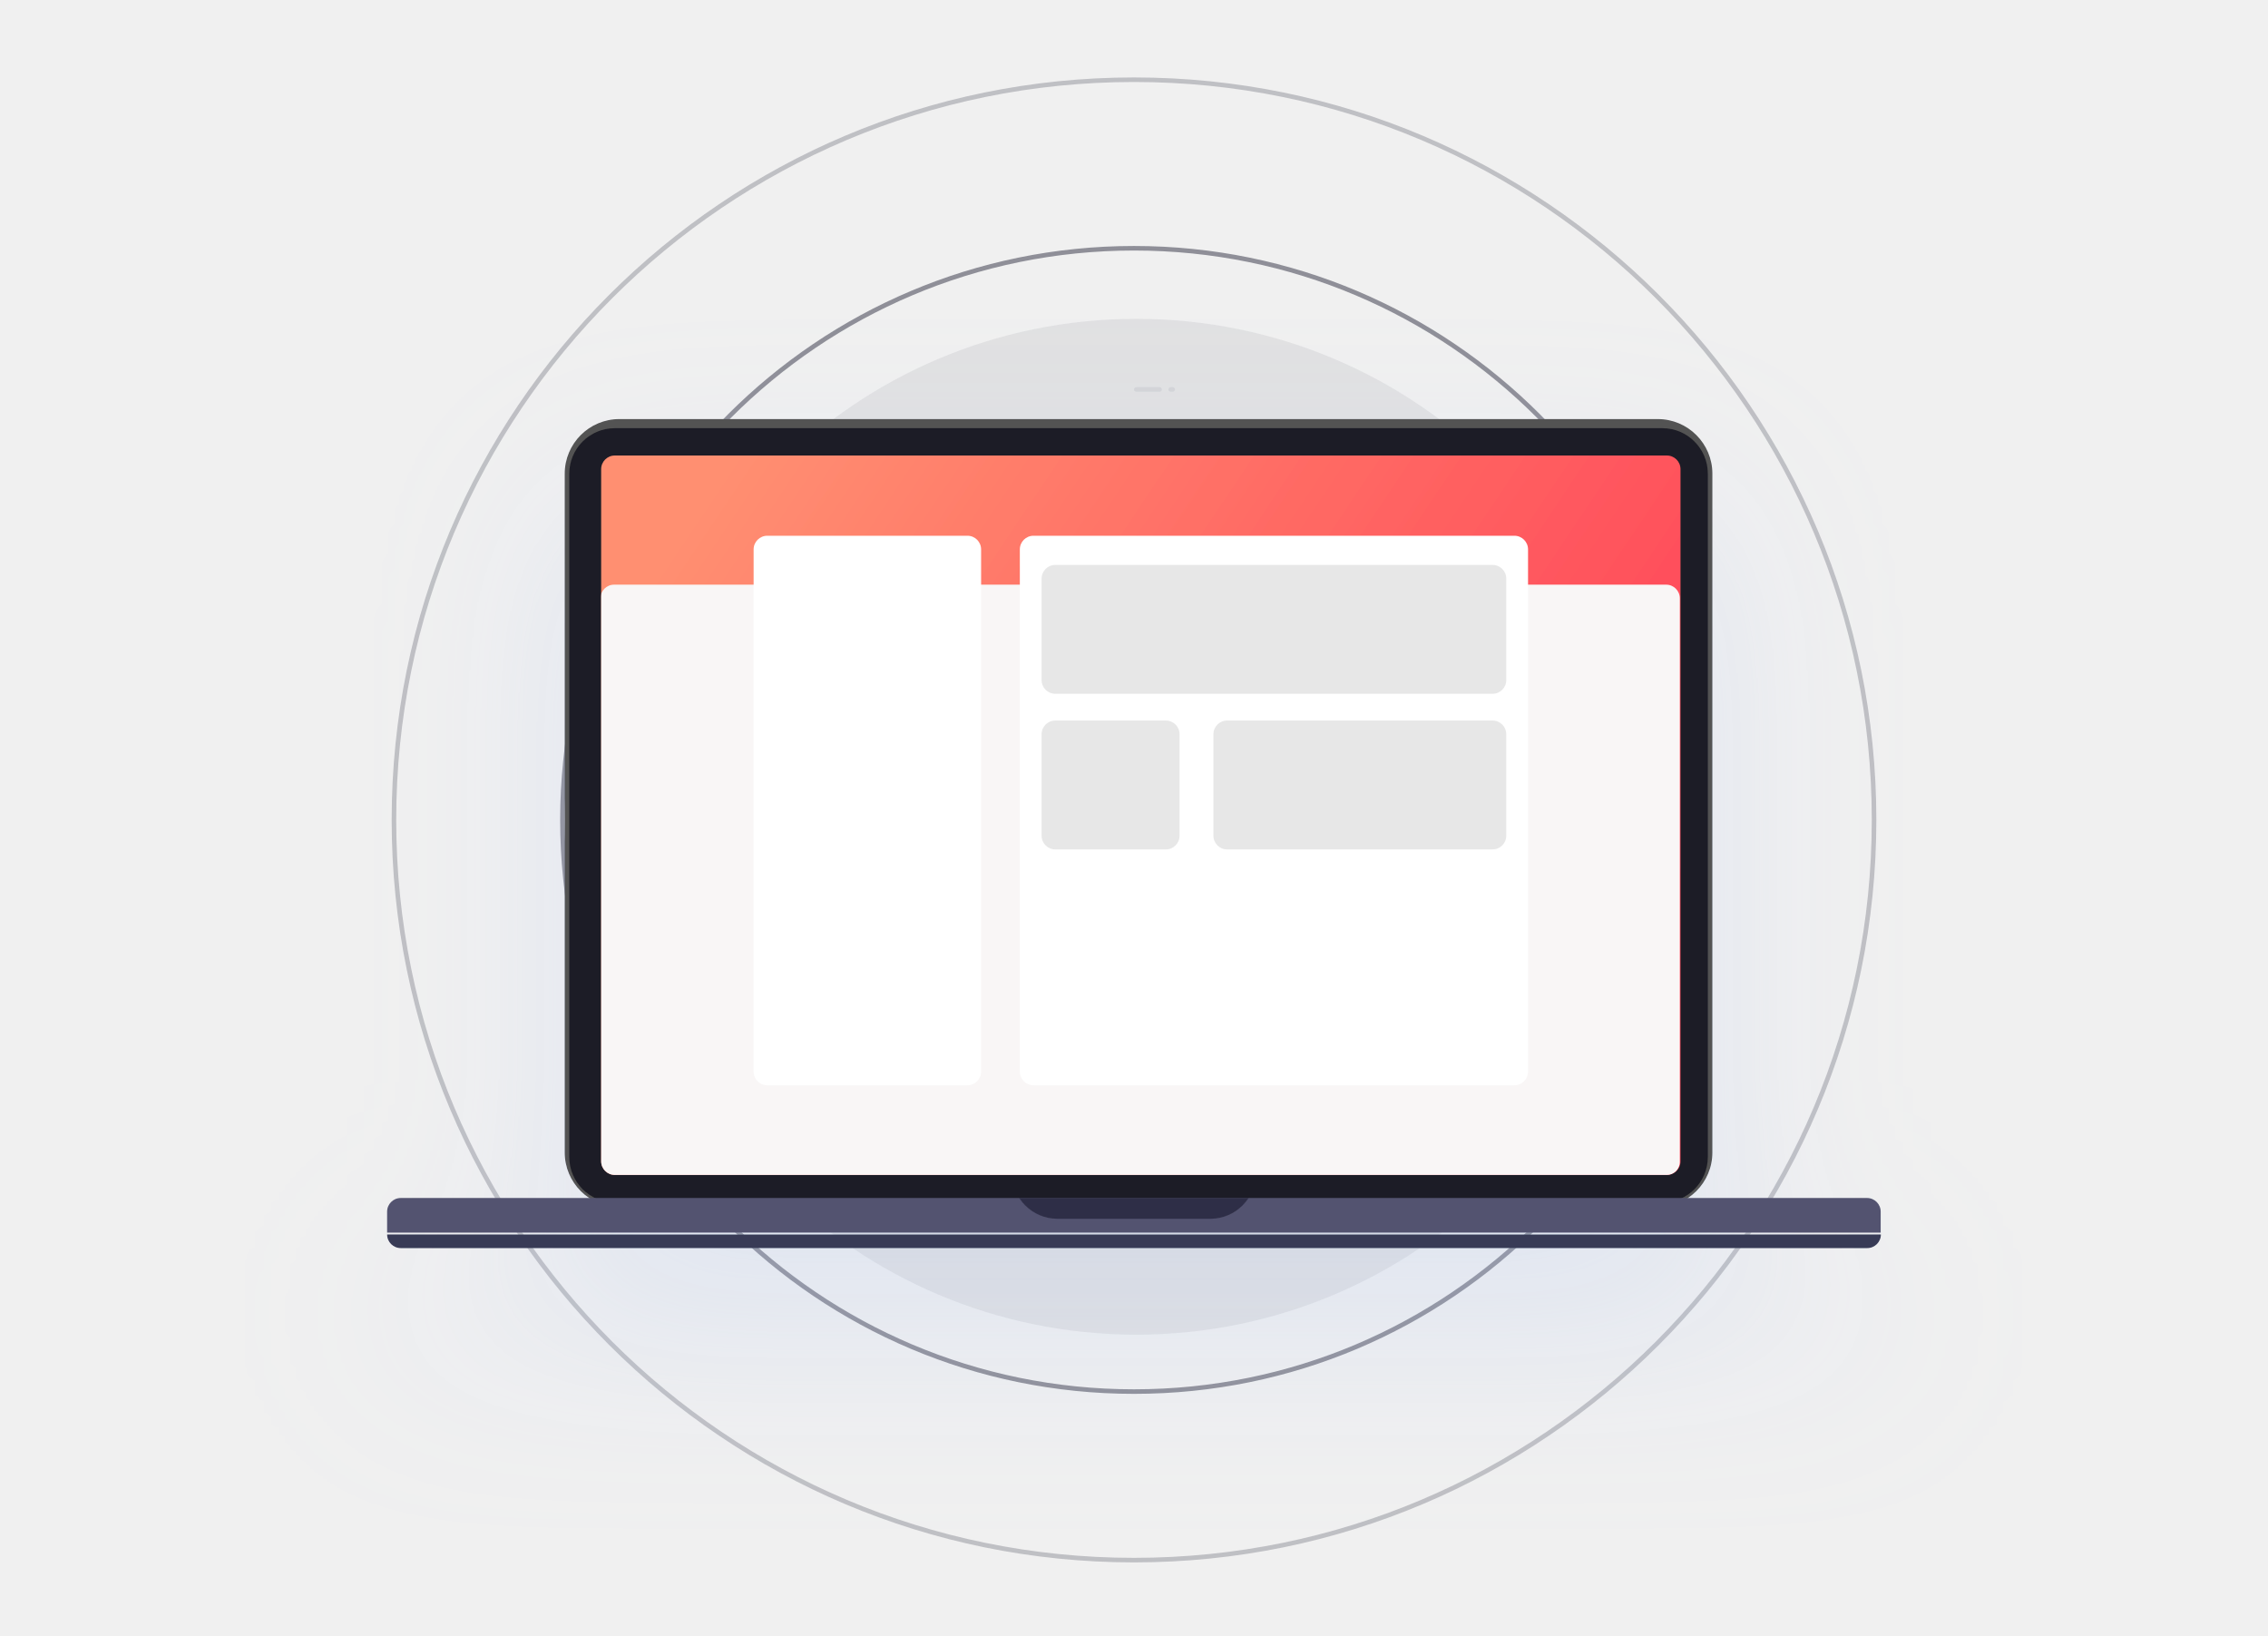
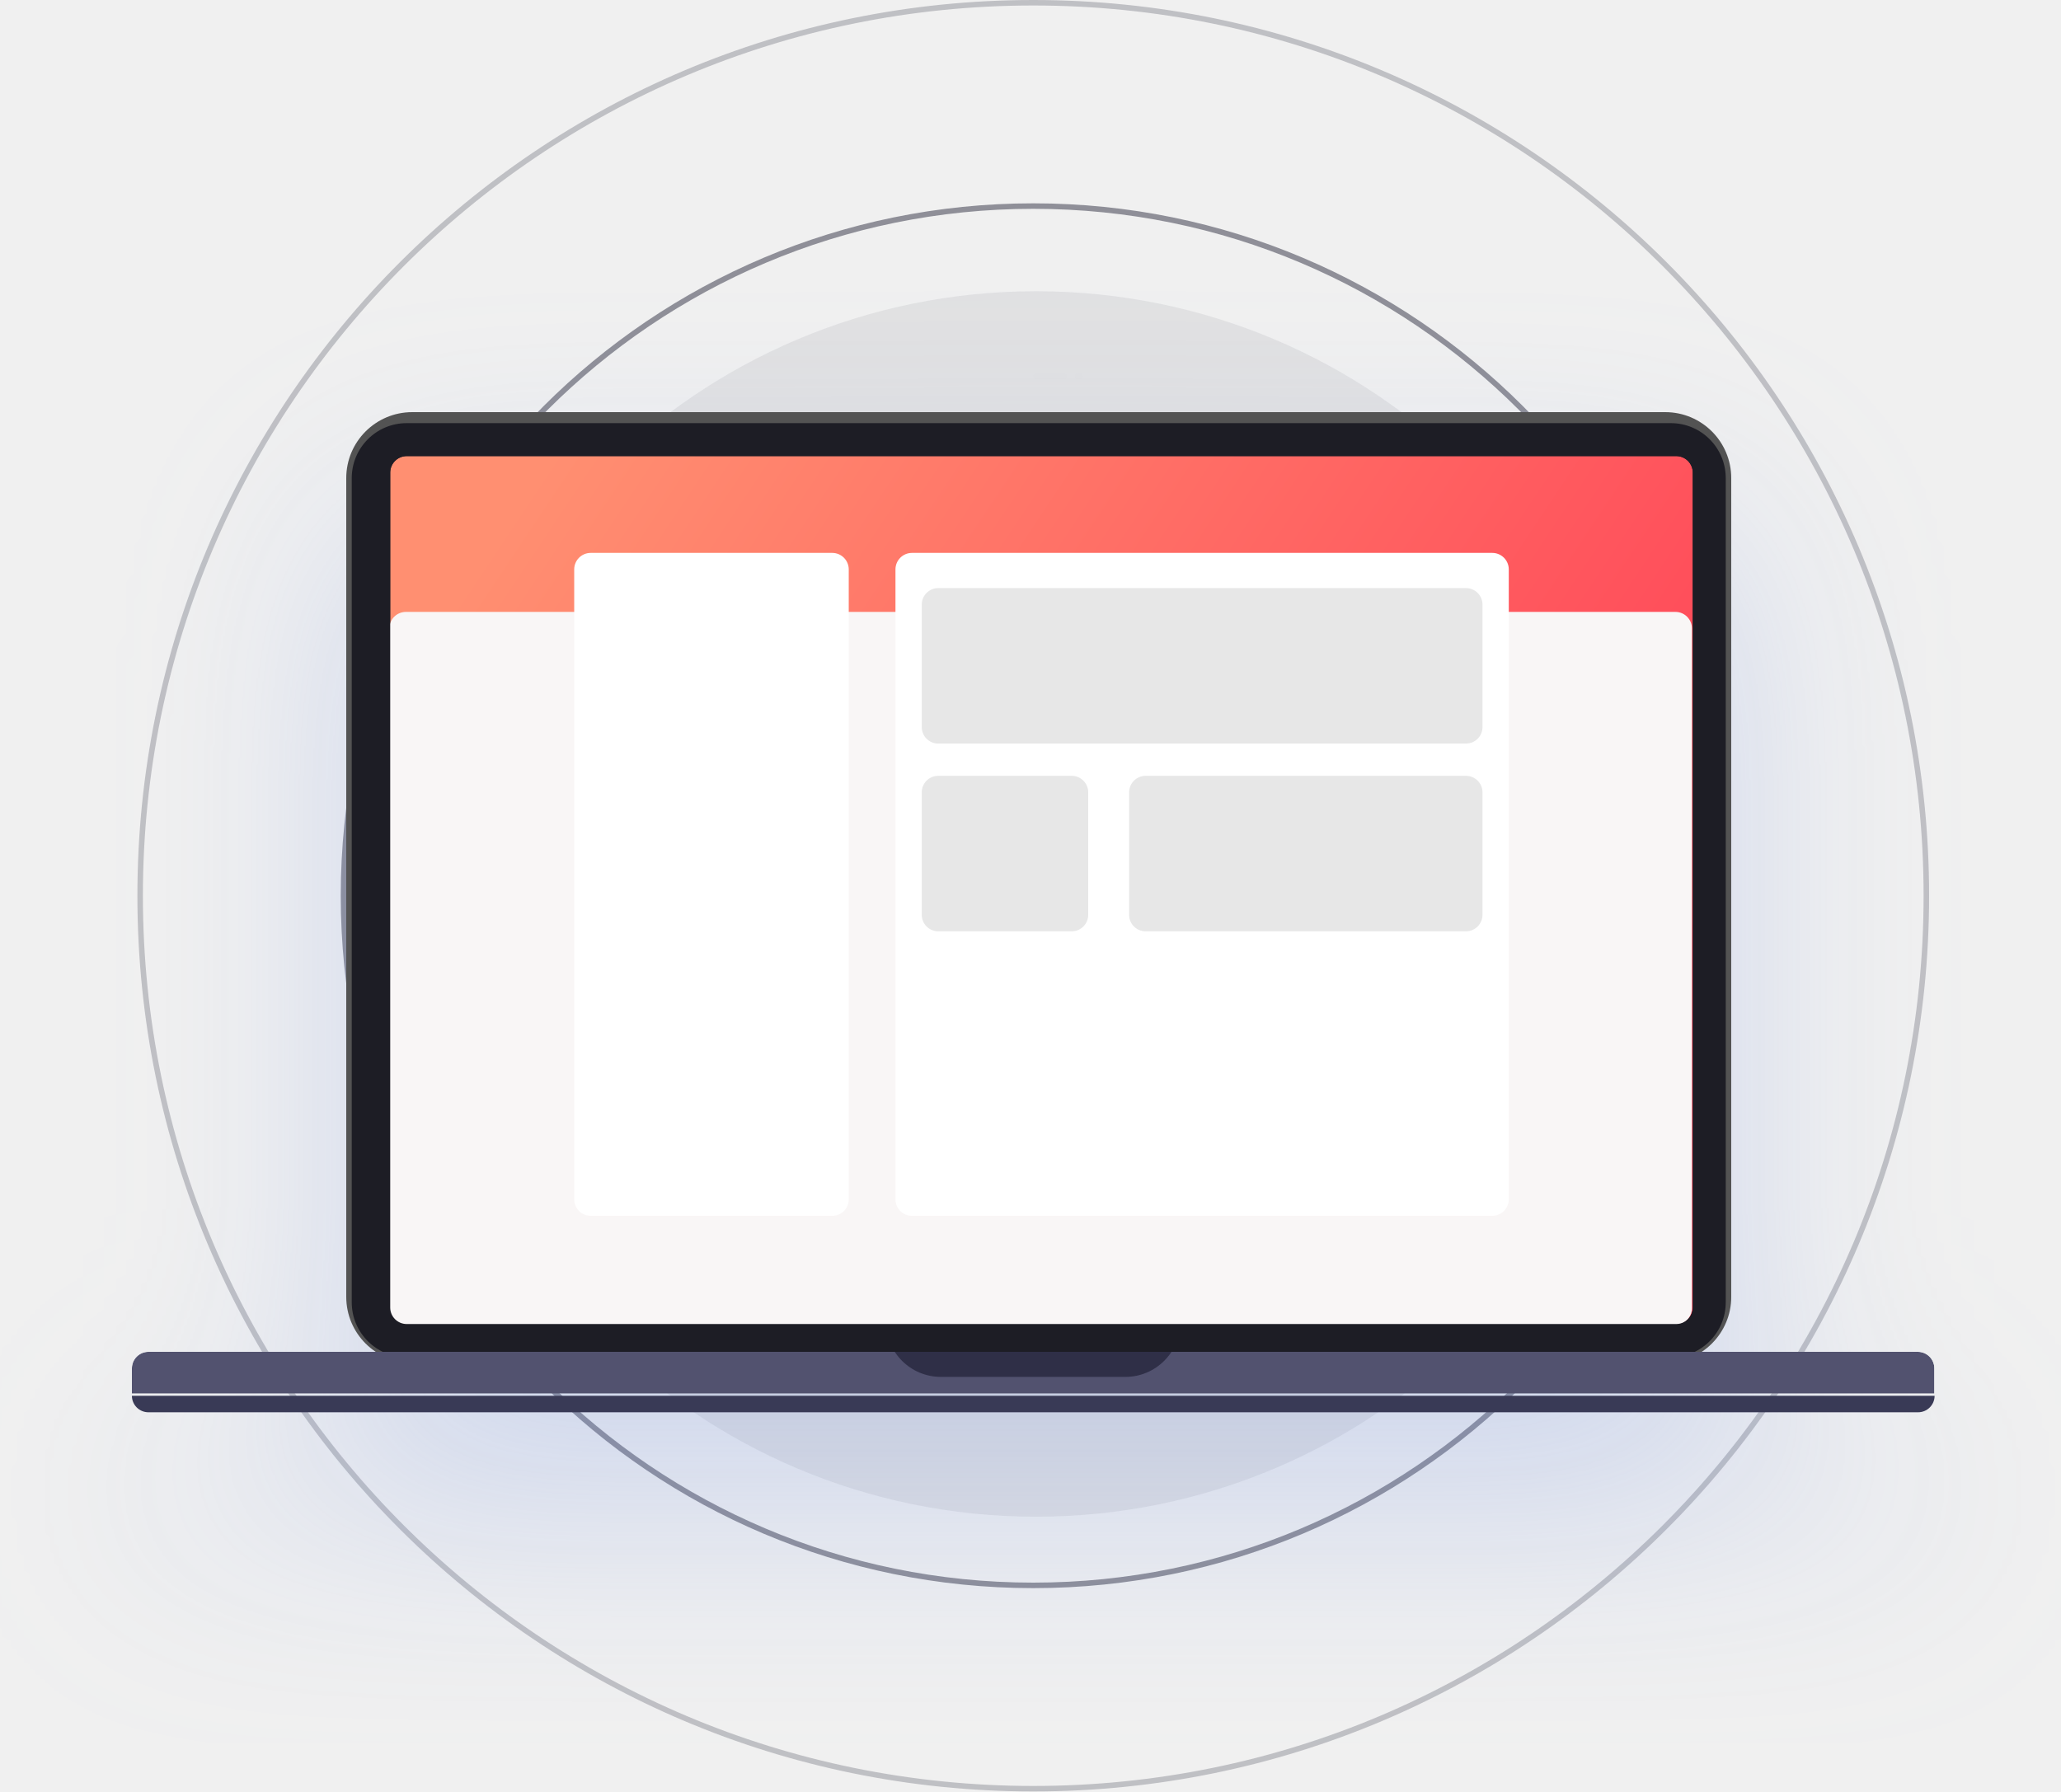
- <svg xmlns="http://www.w3.org/2000/svg" xmlns:xlink="http://www.w3.org/1999/xlink" width="498" height="359">
+ <svg xmlns="http://www.w3.org/2000/svg" width="375" height="326" viewBox="0 0 375 326" fill="none">
+   <path opacity="0.08" d="M300 164.5C300 226.08 250.08 276 188.5 276C126.92 276 77 226.08 77 164.5C77 102.92 126.92 53 188.5 53C250.08 53 300 102.92 300 164.5Z" fill="#2D2E40" />
+   <path opacity="0.5" d="M313.5 163C313.5 232.312 257.312 288.5 188 288.5C118.688 288.5 62.5 232.312 62.5 163C62.5 93.688 118.688 37.5 188 37.5C257.312 37.5 313.5 93.688 313.5 163Z" stroke="#2D2E40" />
+   <path opacity="0.25" d="M350.5 163C350.5 252.746 277.746 325.5 188 325.5C98.254 325.5 25.5 252.746 25.5 163C25.5 73.254 98.254 0.5 188 0.5C277.746 0.5 350.5 73.254 350.5 163Z" stroke="#2D2E40" />
+   <g filter="url(#filter0_d_17_94)">
+     <path d="M303 75H75C68.373 75 63 80.373 63 87V236C63 242.627 68.373 248 75 248H303C309.627 248 315 242.627 315 236V87C315 80.373 309.627 75 303 75Z" fill="#535353" />
+     <path d="M304 77H74C68.477 77 64 81.477 64 87V237C64 242.523 68.477 247 74 247H304C309.523 247 314 242.523 314 237V87C314 81.477 309.523 77 304 77Z" fill="#1D1D25" />
+     <mask id="mask0_17_94" style="mask-type:alpha" maskUnits="userSpaceOnUse" x="71" y="83" width="237" height="158">
+       <path d="M305 83H74C72.343 83 71 84.343 71 86V237.94C71 239.597 72.343 240.94 74 240.94H305C306.657 240.94 308 239.597 308 237.94V86C308 84.343 306.657 83 305 83Z" fill="white" />
+     </mask>
+     <g mask="url(#mask0_17_94)">
+       <path d="M305 83H74C72.343 83 71 84.343 71 86V237.94C71 239.597 72.343 240.94 74 240.94H305C306.657 240.94 308 239.597 308 237.94V86C308 84.343 306.657 83 305 83Z" fill="url(#paint0_linear_17_94)" />
+       <path d="M304.848 111.352H73.848C72.191 111.352 70.848 112.695 70.848 114.352V238.061C70.848 239.718 72.191 241.061 73.848 241.061H304.848C306.505 241.061 307.848 239.718 307.848 238.061V114.352C307.848 112.695 306.505 111.352 304.848 111.352Z" fill="#F9F6F6" />
+       <path d="M151.429 100.615H107.478C105.821 100.615 104.478 101.958 104.478 103.615V218.25C104.478 219.907 105.821 221.25 107.478 221.25H151.429C153.086 221.25 154.429 219.907 154.429 218.25V103.615C154.429 101.958 153.086 100.615 151.429 100.615Z" fill="white" />
+       <path d="M271.523 100.615H165.931C164.274 100.615 162.931 101.958 162.931 103.615V218.25C162.931 219.907 164.274 221.25 165.931 221.25H271.523C273.18 221.25 274.523 219.907 274.523 218.25V103.615C274.523 101.958 273.18 100.615 271.523 100.615Z" fill="white" />
+       <path d="M266.74 107.02H170.713C169.056 107.02 167.713 108.363 167.713 110.02V132.311C167.713 133.968 169.056 135.311 170.713 135.311H266.74C268.397 135.311 269.74 133.968 269.74 132.311V110.02C269.74 108.363 268.397 107.02 266.74 107.02Z" fill="#E7E7E7" />
+       <path d="M195.002 141.183H170.713C169.056 141.183 167.713 142.526 167.713 144.183V166.474C167.713 168.131 169.056 169.474 170.713 169.474H195.002C196.659 169.474 198.002 168.131 198.002 166.474V144.183C198.002 142.526 196.659 141.183 195.002 141.183Z" fill="#E7E7E7" />
+       <path d="M266.74 141.183H208.442C206.786 141.183 205.442 142.526 205.442 144.183V166.474C205.442 168.131 206.786 169.474 208.442 169.474H266.74C268.397 169.474 269.74 168.131 269.74 166.474V144.183C269.74 142.526 268.397 141.183 266.74 141.183Z" fill="#E7E7E7" />
+     </g>
+     <g opacity="0.098">
+       <path opacity="0.098" d="M193.62 68H188.5C188.224 68 188 68.224 188 68.5C188 68.776 188.224 69 188.5 69H193.62C193.896 69 194.12 68.776 194.12 68.5C194.12 68.224 193.896 68 193.62 68Z" fill="#4A5166" />
+       <path opacity="0.098" d="M196.5 68H196.06C195.784 68 195.56 68.224 195.56 68.5C195.56 68.776 195.784 69 196.06 69H196.5C196.776 69 197 68.776 197 68.5C197 68.224 196.776 68 196.5 68Z" fill="#4A5166" />
+     </g>
+     <mask id="mask1_17_94" style="mask-type:alpha" maskUnits="userSpaceOnUse" x="24" y="246" width="328" height="8">
+       <path d="M27 246H348.953C349.749 246 350.512 246.316 351.074 246.879C351.637 247.441 351.953 248.204 351.953 249V253.602H24V249C24 248.204 24.316 247.441 24.879 246.879C25.441 246.316 26.204 246 27 246V246Z" fill="white" />
+     </mask>
+     <g mask="url(#mask1_17_94)">
+       <path d="M27 246H348.953C349.749 246 350.512 246.316 351.074 246.879C351.637 247.441 351.953 248.204 351.953 249V253.602H24V249C24 248.204 24.316 247.441 24.879 246.879C25.441 246.316 26.204 246 27 246V246Z" fill="#52526F" />
+       <path d="M204.76 227.374H171.193C165.67 227.374 161.193 231.851 161.193 237.374V240.561C161.193 246.084 165.67 250.561 171.193 250.561H204.76C210.283 250.561 214.76 246.084 214.76 240.561V237.374C214.76 231.851 210.283 227.374 204.76 227.374Z" fill="#2F2F47" />
+     </g>
+     <path d="M24 254H352C352 254.796 351.684 255.559 351.121 256.121C350.559 256.684 349.796 257 349 257H27C26.204 257 25.441 256.684 24.879 256.121C24.316 255.559 24 254.796 24 254V254Z" fill="#393A56" />
+   </g>
  <defs>
-     <linearGradient x1="0%" y1="27.795%" x2="100%" y2="72.205%" id="c">
-       <stop stop-color="#FF8F71" offset="0%" />
-       <stop stop-color="#FF3E55" offset="100%" />
+     <filter id="filter0_d_17_94" x="-16" y="48" width="408" height="269" filterUnits="userSpaceOnUse" color-interpolation-filters="sRGB">
+       <feFlood flood-opacity="0" result="BackgroundImageFix" />
+       <feColorMatrix in="SourceAlpha" type="matrix" values="0 0 0 0 0 0 0 0 0 0 0 0 0 0 0 0 0 0 127 0" result="hardAlpha" />
+       <feOffset dy="20" />
+       <feGaussianBlur stdDeviation="20" />
+       <feColorMatrix type="matrix" values="0 0 0 0 0.422 0 0 0 0 0.554 0 0 0 0 0.894 0 0 0 0.243 0" />
+       <feBlend mode="normal" in2="BackgroundImageFix" result="effect1_dropShadow_17_94" />
+       <feBlend mode="normal" in="SourceGraphic" in2="effect1_dropShadow_17_94" result="shape" />
+     </filter>
+     <linearGradient id="paint0_linear_17_94" x1="71" y1="126.899" x2="267.485" y2="257.837" gradientUnits="userSpaceOnUse">
+       <stop stop-color="#FF8F71" />
+       <stop offset="1" stop-color="#FF3E55" />
    </linearGradient>
-     <filter x="-35.1%" y="-60.8%" width="170.1%" height="221.7%" filterUnits="objectBoundingBox" id="a">
-       <feOffset dy="20" in="SourceAlpha" result="shadowOffsetOuter1" />
-       <feGaussianBlur stdDeviation="20" in="shadowOffsetOuter1" result="shadowBlurOuter1" />
-       <feColorMatrix values="0 0 0 0 0.422 0 0 0 0 0.554 0 0 0 0 0.894 0 0 0 0.243 0" in="shadowBlurOuter1" result="shadowMatrixOuter1" />
-       <feMerge>
-         <feMergeNode in="shadowMatrixOuter1" />
-         <feMergeNode in="SourceGraphic" />
-       </feMerge>
-     </filter>
-     <rect id="b" x="0" y="0" width="237" height="157.94" rx="3" />
-     <path d="M3 0h321.953a3 3 0 013 3v4.602H0V3a3 3 0 013-3z" id="e" />
  </defs>
-   <g fill="none" fill-rule="evenodd">
-     <g transform="translate(86 17)">
-       <rect fill="#2D2E40" opacity=".08" transform="matrix(1 0 0 -1 0 329)" x="52" y="53" width="223" height="223" rx="111.5" />
-       <rect stroke="#2D2E40" opacity=".5" transform="matrix(1 0 0 -1 0 326)" x="37.5" y="37.5" width="251" height="251" rx="125.5" />
-       <rect stroke="#2D2E40" opacity=".25" transform="matrix(1 0 0 -1 0 326)" x=".5" y=".5" width="325" height="325" rx="162.5" />
-     </g>
-     <g filter="url(#a)" transform="translate(85 85)">
-       <rect fill="#535353" fill-rule="nonzero" x="39" y="7" width="252" height="173" rx="12" />
-       <rect fill="#1D1D25" fill-rule="nonzero" x="40" y="9" width="250" height="170" rx="10" />
-       <g transform="translate(47 15)">
-         <mask id="d" fill="#fff">
-           <use xlink:href="#b" />
-         </mask>
-         <use fill="url(#c)" fill-rule="nonzero" xlink:href="#b" />
-         <rect fill="#F9F6F6" fill-rule="nonzero" mask="url(#d)" x="-.152" y="28.352" width="237" height="129.709" rx="3" />
-         <g mask="url(#d)" fill-rule="nonzero">
-           <g transform="translate(33.478 17.615)">
-             <rect fill="#FFF" width="49.951" height="120.635" rx="3" />
-             <rect fill="#FFF" x="58.453" width="111.592" height="120.635" rx="3" />
-             <rect fill="#E7E7E7" x="63.235" y="6.405" width="102.027" height="28.291" rx="3" />
-             <rect fill="#E7E7E7" x="63.235" y="40.568" width="30.289" height="28.291" rx="3" />
-             <rect fill="#E7E7E7" x="100.964" y="40.568" width="64.298" height="28.291" rx="3" />
-           </g>
-         </g>
-       </g>
-       <g transform="translate(164)" fill="#4A5166" fill-rule="nonzero" opacity=".098">
-         <rect width="6.12" height="1" rx=".5" />
-         <rect x="7.56" width="1.44" height="1" rx=".5" />
-       </g>
-       <g transform="translate(0 178)">
-         <mask id="f" fill="#fff">
-           <use xlink:href="#e" />
-         </mask>
-         <use fill="#52526F" fill-rule="nonzero" xlink:href="#e" />
-         <rect fill="#2F2F47" fill-rule="nonzero" mask="url(#f)" x="137.193" y="-18.626" width="53.567" height="23.187" rx="10" />
-       </g>
-       <path d="M0 186h328a3 3 0 01-3 3H3a3 3 0 01-3-3z" fill="#393A56" fill-rule="nonzero" />
-     </g>
-   </g>
</svg>
